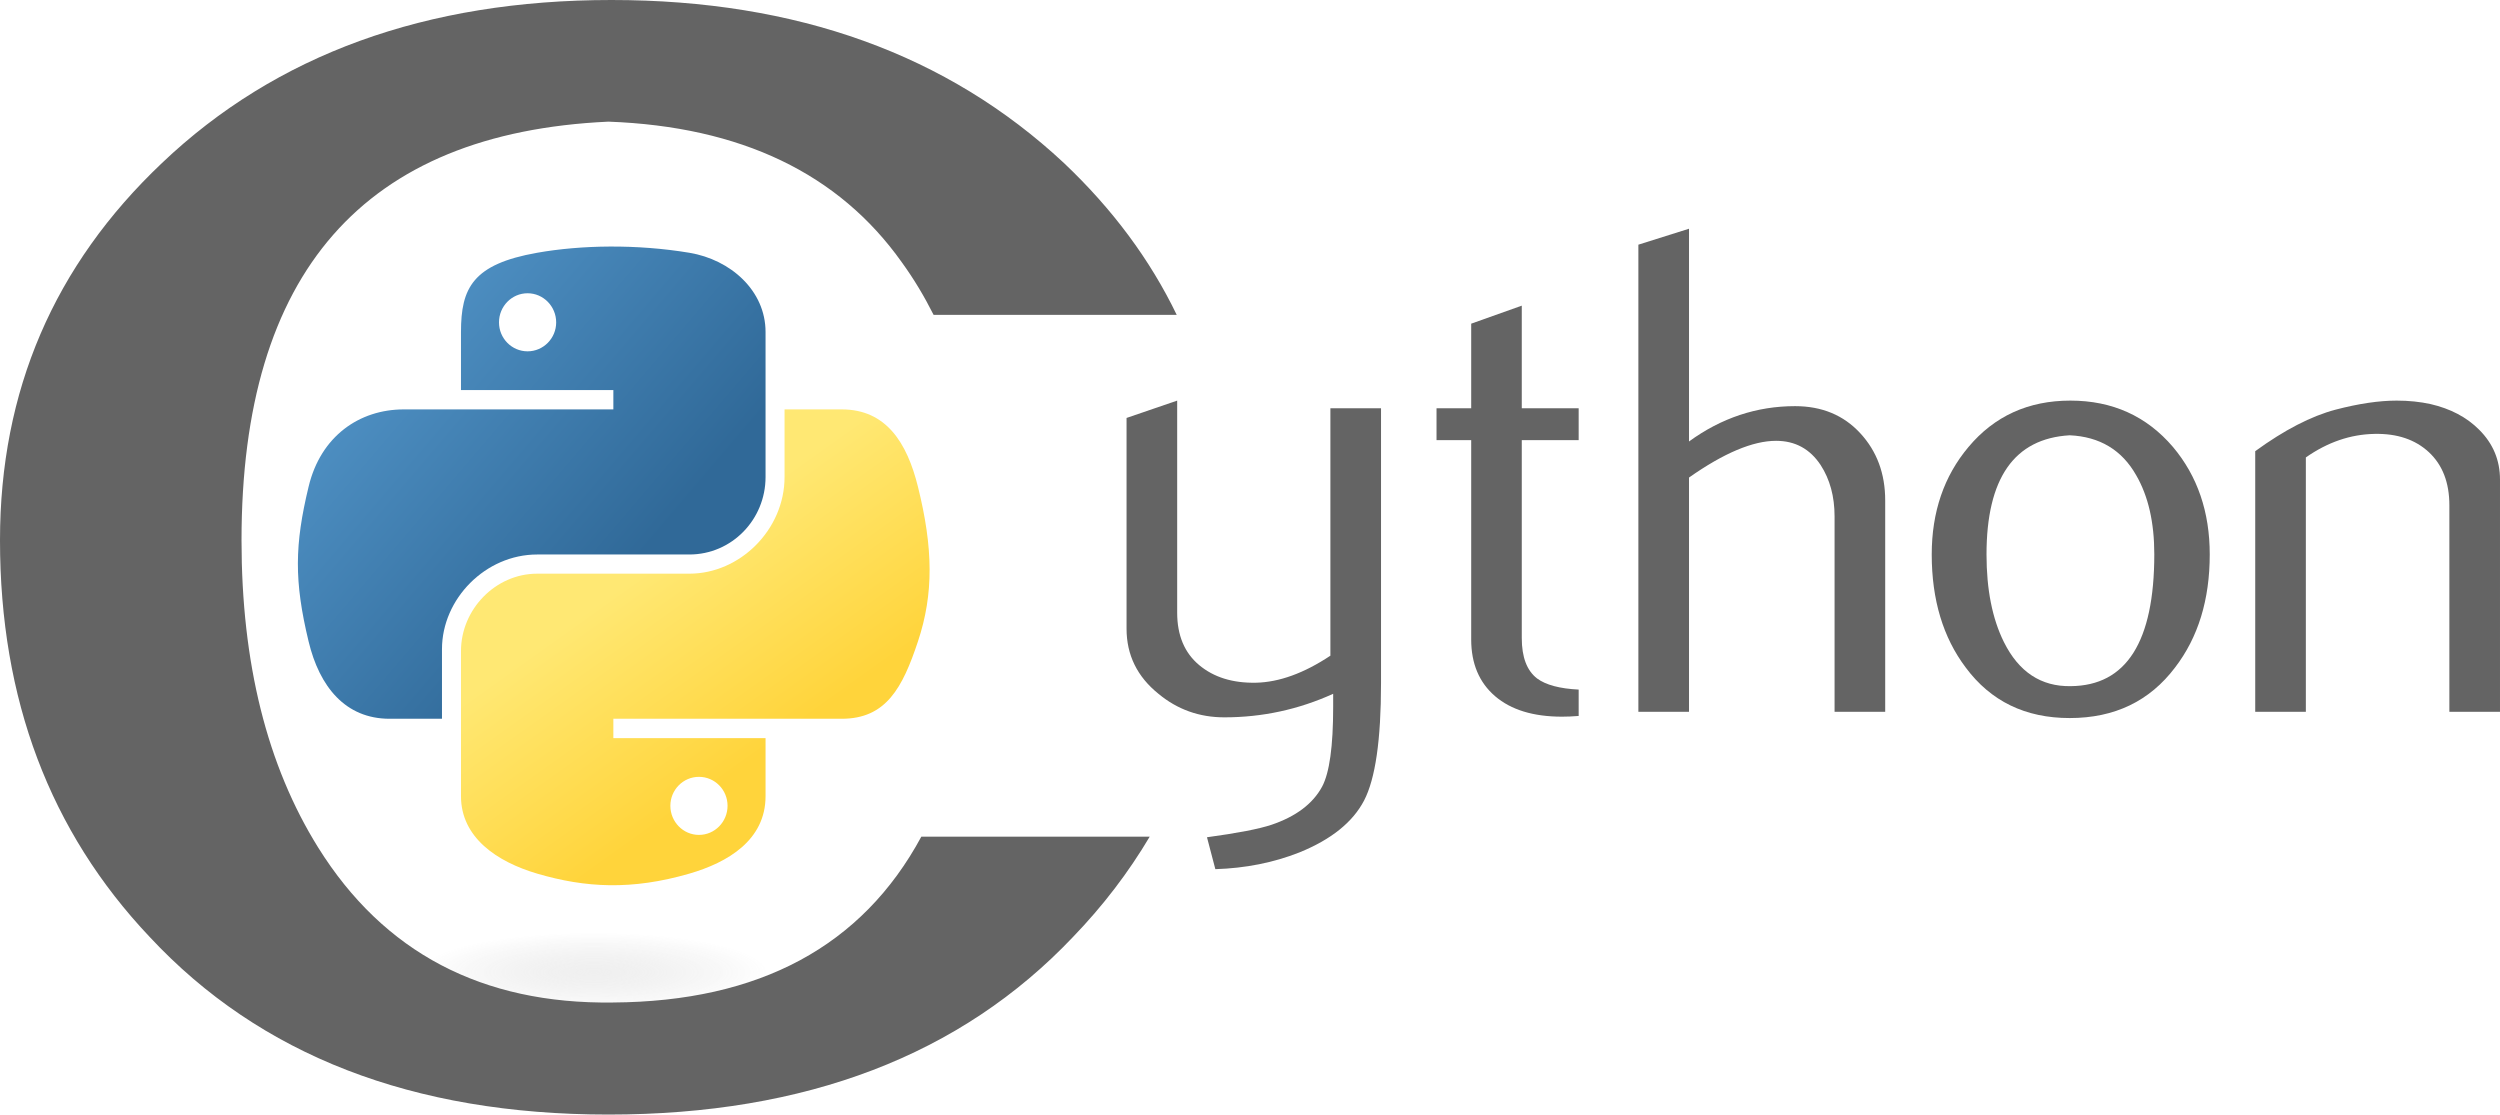
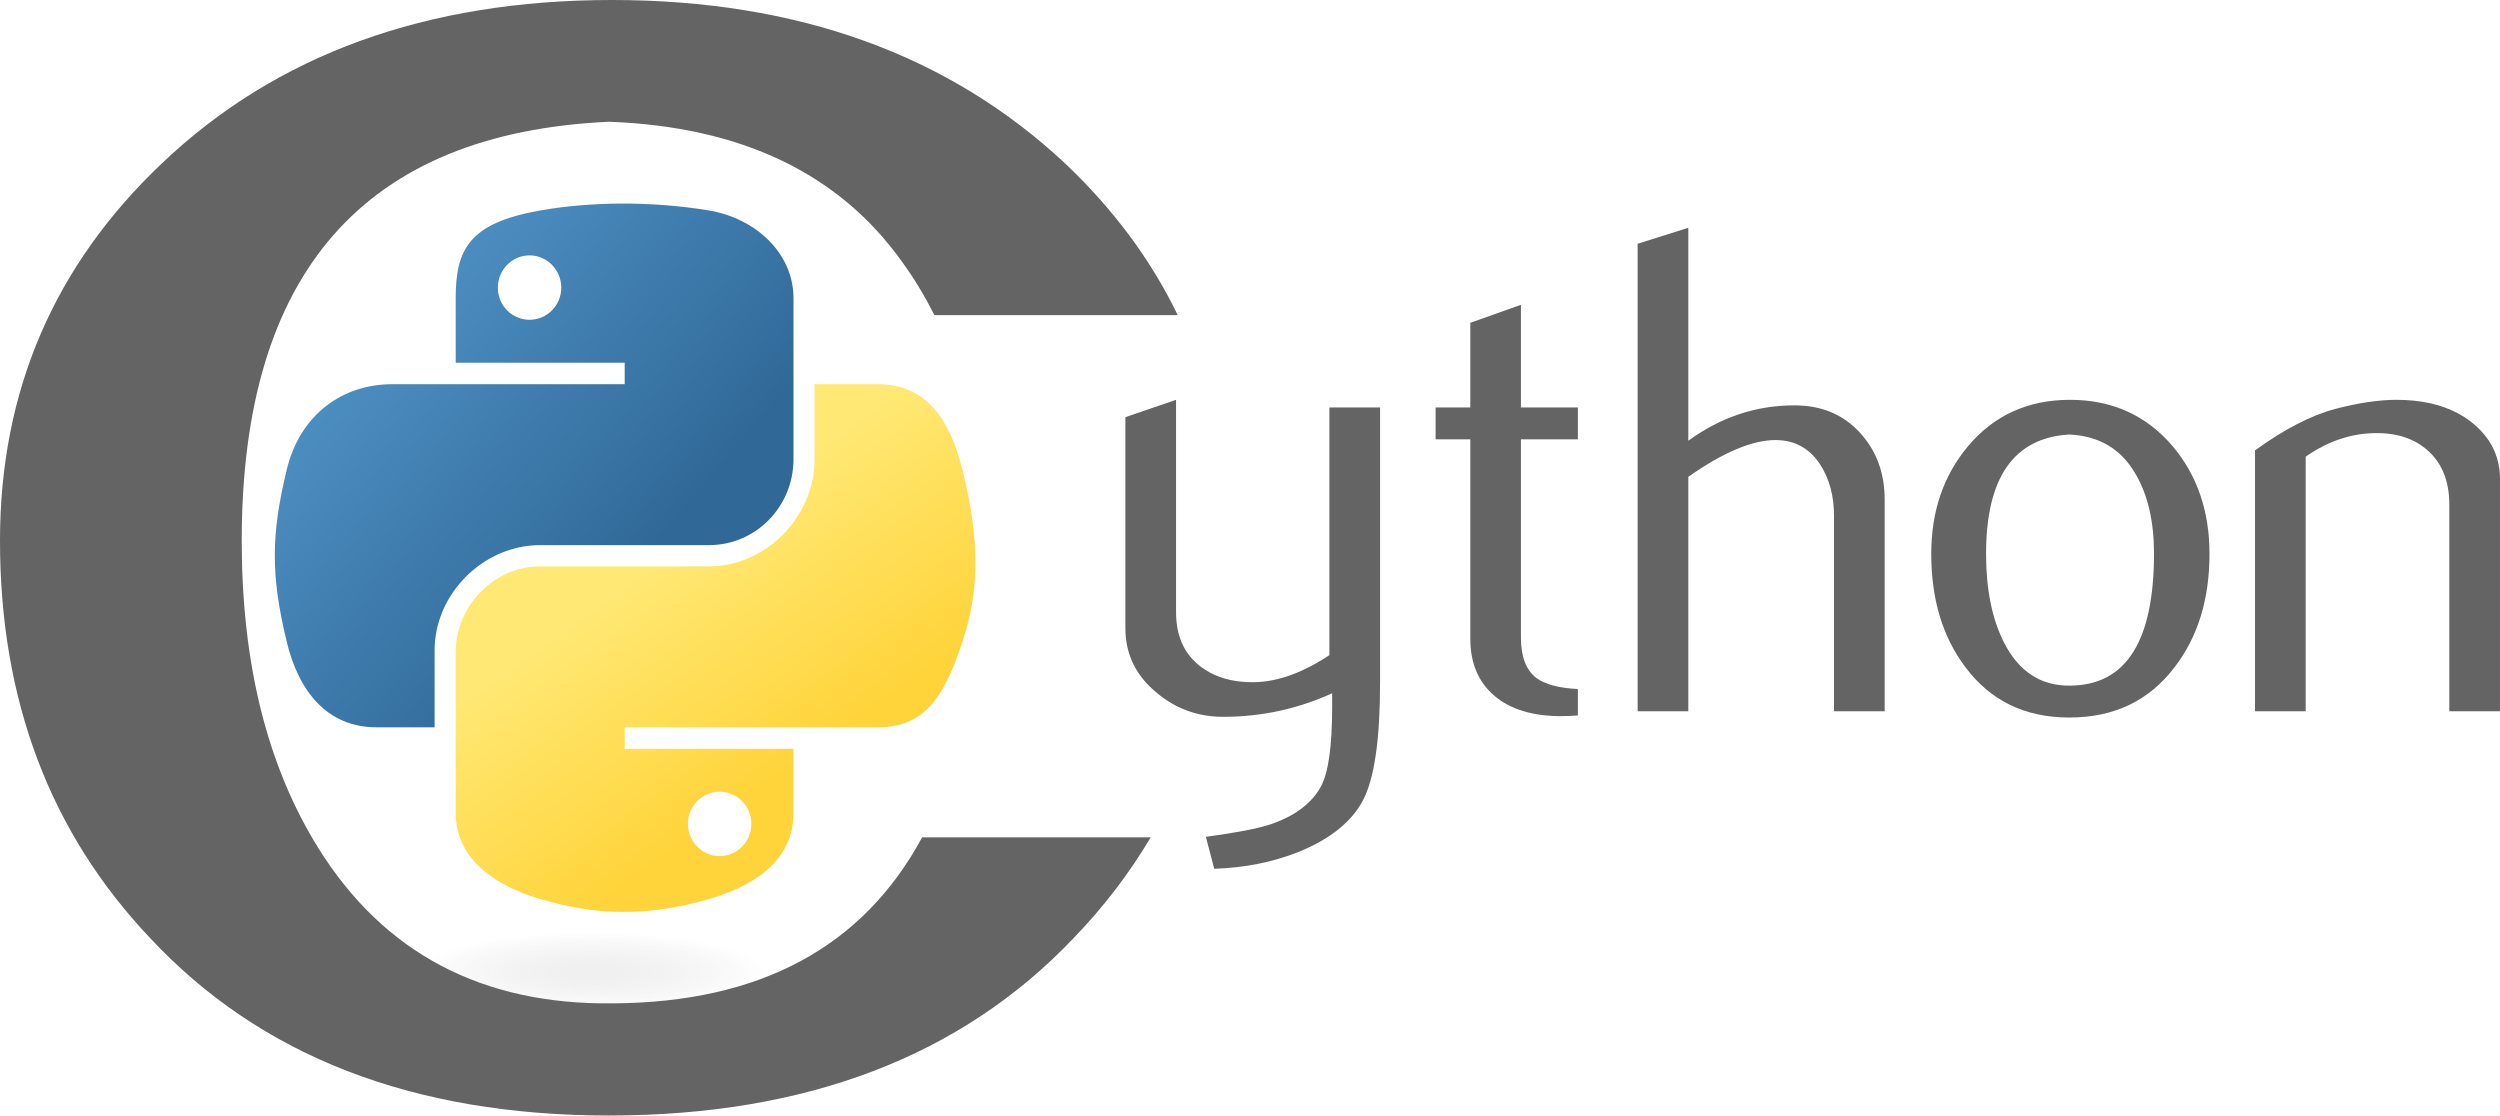
- <svg xmlns="http://www.w3.org/2000/svg" xmlns:xlink="http://www.w3.org/1999/xlink" version="1.0" id="svg2" width="439.914" height="196.111">
+ <svg xmlns="http://www.w3.org/2000/svg" xmlns:xlink="http://www.w3.org/1999/xlink" version="1.0" width="439.54" height="196.12" id="svg2">
  <defs id="defs4">
    <linearGradient id="linearGradient2795">
-       <stop style="stop-color:#b8b8b8;stop-opacity:0.498;" offset="0" id="stop2797" />
-       <stop style="stop-color:#7f7f7f;stop-opacity:0;" offset="1" id="stop2799" />
+       <stop id="stop2797" style="stop-color:#b8b8b8;stop-opacity:0.498" offset="0" />
+       <stop id="stop2799" style="stop-color:#7f7f7f;stop-opacity:0" offset="1" />
    </linearGradient>
    <linearGradient id="linearGradient2787">
-       <stop style="stop-color:#7f7f7f;stop-opacity:0.5;" offset="0" id="stop2789" />
-       <stop style="stop-color:#7f7f7f;stop-opacity:0;" offset="1" id="stop2791" />
+       <stop id="stop2789" style="stop-color:#7f7f7f;stop-opacity:0.5" offset="0" />
+       <stop id="stop2791" style="stop-color:#7f7f7f;stop-opacity:0" offset="1" />
    </linearGradient>
    <linearGradient id="linearGradient3676">
-       <stop style="stop-color:#b2b2b2;stop-opacity:0.5;" offset="0" id="stop3678" />
-       <stop style="stop-color:#b3b3b3;stop-opacity:0;" offset="1" id="stop3680" />
+       <stop id="stop3678" style="stop-color:#b2b2b2;stop-opacity:0.5" offset="0" />
+       <stop id="stop3680" style="stop-color:#b3b3b3;stop-opacity:0" offset="1" />
    </linearGradient>
    <linearGradient id="linearGradient3236">
-       <stop style="stop-color:#f4f4f4;stop-opacity:1" offset="0" id="stop3244" />
-       <stop style="stop-color:white;stop-opacity:1" offset="1" id="stop3240" />
+       <stop id="stop3244" style="stop-color:#f4f4f4;stop-opacity:1" offset="0" />
+       <stop id="stop3240" style="stop-color:#ffffff;stop-opacity:1" offset="1" />
    </linearGradient>
    <linearGradient id="linearGradient4671">
-       <stop style="stop-color:#ffd43b;stop-opacity:1;" offset="0" id="stop4673" />
-       <stop style="stop-color:#ffe873;stop-opacity:1" offset="1" id="stop4675" />
+       <stop id="stop4673" style="stop-color:#ffd43b;stop-opacity:1" offset="0" />
+       <stop id="stop4675" style="stop-color:#ffe873;stop-opacity:1" offset="1" />
    </linearGradient>
    <linearGradient id="linearGradient4689">
-       <stop style="stop-color:#5a9fd4;stop-opacity:1;" offset="0" id="stop4691" />
-       <stop style="stop-color:#306998;stop-opacity:1;" offset="1" id="stop4693" />
+       <stop id="stop4691" style="stop-color:#5a9fd4;stop-opacity:1" offset="0" />
+       <stop id="stop4693" style="stop-color:#306998;stop-opacity:1" offset="1" />
    </linearGradient>
    <linearGradient x1="224.24" y1="144.757" x2="-65.309" y2="144.757" id="linearGradient2987" xlink:href="#linearGradient4671" gradientUnits="userSpaceOnUse" gradientTransform="translate(100.2702,99.61116)" />
    <linearGradient x1="172.942" y1="77.476" x2="26.67" y2="76.313" id="linearGradient2990" xlink:href="#linearGradient4689" gradientUnits="userSpaceOnUse" gradientTransform="translate(100.2702,99.61116)" />
-     <linearGradient xlink:href="#linearGradient4689" id="linearGradient2587" gradientUnits="userSpaceOnUse" gradientTransform="translate(100.2702,99.61116)" x1="172.942" y1="77.476" x2="26.67" y2="76.313" />
-     <linearGradient xlink:href="#linearGradient4671" id="linearGradient2589" gradientUnits="userSpaceOnUse" gradientTransform="translate(100.2702,99.61116)" x1="224.24" y1="144.757" x2="-65.309" y2="144.757" />
-     <linearGradient xlink:href="#linearGradient4689" id="linearGradient2248" gradientUnits="userSpaceOnUse" gradientTransform="translate(100.2702,99.61116)" x1="172.942" y1="77.476" x2="26.67" y2="76.313" />
-     <linearGradient xlink:href="#linearGradient4671" id="linearGradient2250" gradientUnits="userSpaceOnUse" gradientTransform="translate(100.2702,99.61116)" x1="224.24" y1="144.757" x2="-65.309" y2="144.757" />
-     <linearGradient xlink:href="#linearGradient4671" id="linearGradient2255" gradientUnits="userSpaceOnUse" gradientTransform="matrix(0.562541,0,0,0.567972,-11.5974,-7.60954)" x1="224.24" y1="144.757" x2="-65.309" y2="144.757" />
-     <linearGradient xlink:href="#linearGradient4689" id="linearGradient2258" gradientUnits="userSpaceOnUse" gradientTransform="matrix(0.562541,0,0,0.567972,-11.5974,-7.60954)" x1="172.942" y1="76.176" x2="26.67" y2="76.313" />
-     <radialGradient xlink:href="#linearGradient2795" id="radialGradient2801" cx="61.519" cy="132.286" fx="61.519" fy="132.286" r="29.037" gradientTransform="matrix(1,0,0,0.177966,0,108.7434)" gradientUnits="userSpaceOnUse" />
-     <linearGradient xlink:href="#linearGradient4671" id="linearGradient1475" gradientUnits="userSpaceOnUse" gradientTransform="matrix(0.562541,0,0,0.567972,33.69848,31.68078)" x1="150.961" y1="192.352" x2="112.031" y2="137.273" />
-     <linearGradient xlink:href="#linearGradient4689" id="linearGradient1478" gradientUnits="userSpaceOnUse" gradientTransform="matrix(0.562541,0,0,0.567972,33.69848,31.68078)" x1="26.649" y1="20.604" x2="135.665" y2="114.398" />
-     <radialGradient xlink:href="#linearGradient2795" id="radialGradient1480" gradientUnits="userSpaceOnUse" gradientTransform="matrix(2.382716e-8,-0.296405,1.43676,4.683673e-7,-128.544,150.5202)" cx="61.519" cy="132.286" fx="61.519" fy="132.286" r="29.037" />
-     <linearGradient xlink:href="#linearGradient4689" id="linearGradient3210" gradientUnits="userSpaceOnUse" gradientTransform="matrix(0.562541,0,0,0.567972,33.69848,31.68078)" x1="26.649" y1="20.604" x2="135.665" y2="114.398" />
-     <linearGradient xlink:href="#linearGradient4671" id="linearGradient3212" gradientUnits="userSpaceOnUse" gradientTransform="matrix(0.562541,0,0,0.567972,33.69848,31.68078)" x1="150.961" y1="192.352" x2="112.031" y2="137.273" />
+     <linearGradient x1="172.942" y1="77.476" x2="26.67" y2="76.313" id="linearGradient2587" xlink:href="#linearGradient4689" gradientUnits="userSpaceOnUse" gradientTransform="translate(100.2702,99.61116)" />
+     <linearGradient x1="224.24" y1="144.757" x2="-65.309" y2="144.757" id="linearGradient2589" xlink:href="#linearGradient4671" gradientUnits="userSpaceOnUse" gradientTransform="translate(100.2702,99.61116)" />
+     <linearGradient x1="172.942" y1="77.476" x2="26.67" y2="76.313" id="linearGradient2248" xlink:href="#linearGradient4689" gradientUnits="userSpaceOnUse" gradientTransform="translate(100.2702,99.61116)" />
+     <linearGradient x1="224.24" y1="144.757" x2="-65.309" y2="144.757" id="linearGradient2250" xlink:href="#linearGradient4671" gradientUnits="userSpaceOnUse" gradientTransform="translate(100.2702,99.61116)" />
+     <linearGradient x1="224.24" y1="144.757" x2="-65.309" y2="144.757" id="linearGradient2255" xlink:href="#linearGradient4671" gradientUnits="userSpaceOnUse" gradientTransform="matrix(0.562541,0,0,0.567972,-11.5974,-7.60954)" />
+     <linearGradient x1="172.942" y1="76.176" x2="26.67" y2="76.313" id="linearGradient2258" xlink:href="#linearGradient4689" gradientUnits="userSpaceOnUse" gradientTransform="matrix(0.562541,0,0,0.567972,-11.5974,-7.60954)" />
+     <radialGradient cx="61.519" cy="132.286" r="29.037" fx="61.519" fy="132.286" id="radialGradient2801" xlink:href="#linearGradient2795" gradientUnits="userSpaceOnUse" gradientTransform="matrix(1,0,0,0.177966,0,108.7434)" />
+     <linearGradient x1="150.961" y1="192.352" x2="112.031" y2="137.273" id="linearGradient1475" xlink:href="#linearGradient4671" gradientUnits="userSpaceOnUse" gradientTransform="matrix(0.562541,0,0,0.567972,33.69848,31.68078)" />
+     <linearGradient x1="26.649" y1="20.604" x2="135.665" y2="114.398" id="linearGradient1478" xlink:href="#linearGradient4689" gradientUnits="userSpaceOnUse" gradientTransform="matrix(0.562541,0,0,0.567972,33.69848,31.68078)" />
+     <radialGradient cx="61.519" cy="132.286" r="29.037" fx="61.519" fy="132.286" id="radialGradient1480" xlink:href="#linearGradient2795" gradientUnits="userSpaceOnUse" gradientTransform="matrix(2.382716e-8,-0.296405,1.43676,4.683673e-7,-128.544,150.5202)" />
+     <linearGradient x1="26.649" y1="20.604" x2="135.665" y2="114.398" id="linearGradient3210" xlink:href="#linearGradient4689" gradientUnits="userSpaceOnUse" gradientTransform="matrix(0.562541,0,0,0.567972,33.69848,31.68078)" />
+     <linearGradient x1="150.961" y1="192.352" x2="112.031" y2="137.273" id="linearGradient3212" xlink:href="#linearGradient4671" gradientUnits="userSpaceOnUse" gradientTransform="matrix(0.562541,0,0,0.567972,33.69848,31.68078)" />
  </defs>
-   <path style="opacity:0.444;fill:url(#radialGradient1480);fill-opacity:1;fill-rule:nonzero;stroke:none;stroke-width:20;stroke-miterlimit:4;stroke-dasharray:none;stroke-opacity:1" id="path1894" d="M 110.467 132.286 A 48.948 8.607 0 1 1  12.571,132.286 A 48.948 8.607 0 1 1  110.467 132.286 z" transform="matrix(0.73406,0,0,0.809524,59.34781,63.99545)" />
-   <path style="fill:#646464;fill-opacity:1" d="M 107.594 0 C 74.97 -2.3684758e-15 48.573 9.593 28.5 28.688 C 9.502 46.687 0 68.782 0 95.062 C 2.3684758e-15 123.02 8.764 146.294 26.344 164.875 C 45.729 185.68 72.59 196.125 107.062 196.125 C 141.835 196.125 169.083 185.68 188.812 164.875 C 194.093 159.4 198.585 153.507 202.312 147.219 L 162.125 147.219 C 151.716 166.514 133.626 176.243 107.844 176.406 C 84.805 176.714 67.519 167.6 56 149.156 C 46.974 134.681 42.5 116.655 42.5 95.062 C 42.5 47.977 63.994 23.391 107.062 21.406 C 130.359 22.262 147.598 30.518 158.688 46.156 C 160.799 49.061 162.646 52.154 164.281 55.406 L 207.062 55.406 C 202.362 45.664 195.748 36.768 187.219 28.688 C 166.759 9.593 140.218 0 107.594 0 z " id="path2196" />
-   <g id="g3206" transform="translate(3.727581,0)">
-     <path id="path1948" d="M 103.608,43.384 C 99.025,43.405 94.647,43.796 90.796,44.478 C 79.45,46.482 77.39,50.678 77.39,58.415 L 77.39,68.634 L 104.202,68.634 L 104.202,72.04 L 77.39,72.04 L 67.327,72.04 C 59.535,72.04 52.711,76.724 50.577,85.634 C 48.115,95.847 48.006,102.22 50.577,112.884 C 52.483,120.822 57.035,126.478 64.827,126.478 L 74.046,126.478 L 74.046,114.228 C 74.046,105.378 81.703,97.572 90.796,97.572 L 117.577,97.572 C 125.032,97.572 130.983,91.433 130.983,83.947 L 130.983,58.415 C 130.983,51.149 124.853,45.691 117.577,44.478 C 112.971,43.711 108.192,43.363 103.608,43.384 z M 89.108,51.603 C 91.878,51.603 94.14,53.901 94.14,56.728 C 94.14,59.544 91.878,61.822 89.108,61.822 C 86.329,61.822 84.077,59.544 84.077,56.728 C 84.077,53.901 86.329,51.603 89.108,51.603 z " style="fill:url(#linearGradient3210);fill-opacity:1" />
-     <path id="path1950" d="M 134.327,72.04 L 134.327,83.947 C 134.327,93.177 126.501,100.947 117.577,100.947 L 90.796,100.947 C 83.46,100.947 77.39,107.225 77.39,114.572 L 77.39,140.103 C 77.39,147.369 83.708,151.643 90.796,153.728 C 99.283,156.223 107.422,156.674 117.577,153.728 C 124.327,151.773 130.983,147.84 130.983,140.103 L 130.983,129.884 L 104.202,129.884 L 104.202,126.478 L 130.983,126.478 L 144.39,126.478 C 152.182,126.478 155.086,121.042 157.796,112.884 C 160.595,104.485 160.476,96.408 157.796,85.634 C 155.87,77.877 152.192,72.04 144.39,72.04 L 134.327,72.04 z M 119.265,136.697 C 122.044,136.697 124.296,138.974 124.296,141.79 C 124.296,144.617 122.044,146.915 119.265,146.915 C 116.495,146.915 114.233,144.617 114.233,141.79 C 114.233,138.974 116.495,136.697 119.265,136.697 z " style="fill:url(#linearGradient3212);fill-opacity:1" />
+   <path d="m 110.467,132.286 a 48.948,8.607 0 1 1 -97.897,0 48.948,8.607 0 1 1 97.897,0 z" transform="matrix(0.73406,0,0,0.809524,58.97275,63.79614)" id="path1894" style="opacity:0.444;fill:url(#radialGradient1480);fill-opacity:1;fill-rule:nonzero;stroke:none" />
+   <g transform="matrix(1.108158,0,0,1.108158,-5.641244,-12.2853)" id="g3206">
+     <path d="m 103.608,43.384 c -4.584,0.021 -8.961,0.412 -12.813,1.094 -11.346,2.005 -13.406,6.2 -13.406,13.938 l 0,10.219 26.813,0 0,3.406 -26.813,0 -10.062,0 c -7.792,0 -14.616,4.684 -16.75,13.594 -2.462,10.213 -2.571,16.586 0,27.25 1.906,7.938 6.458,13.594 14.25,13.594 l 9.219,0 0,-12.25 c 0,-8.85 7.657,-16.656 16.75,-16.656 l 26.781,0 c 7.455,0 13.406,-6.138 13.406,-13.625 l 0,-25.531 c 0,-7.266 -6.13,-12.725 -13.406,-13.938 -4.606,-0.767 -9.385,-1.115 -13.969,-1.094 z m -14.5,8.219 c 2.77,0 5.031,2.299 5.031,5.125 -2e-6,2.816 -2.262,5.094 -5.031,5.094 -2.779,-1e-6 -5.031,-2.277 -5.031,-5.094 -10e-7,-2.826 2.252,-5.125 5.031,-5.125 z" id="path1948" style="fill:url(#linearGradient3210);fill-opacity:1" />
+     <path d="m 134.327,72.04 0,11.906 c 0,9.231 -7.826,17 -16.75,17 l -26.781,0 c -7.336,0 -13.406,6.278 -13.406,13.625 l 0,25.531 c 0,7.266 6.319,11.54 13.406,13.625 8.487,2.496 16.626,2.947 26.781,0 6.75,-1.954 13.406,-5.888 13.406,-13.625 l 0,-10.219 -26.781,0 0,-3.406 26.781,0 13.406,0 c 7.792,0 10.696,-5.435 13.406,-13.594 2.799,-8.399 2.68,-16.476 0,-27.25 -1.926,-7.757 -5.604,-13.594 -13.406,-13.594 l -10.062,0 z m -15.062,64.656 c 2.779,0 5.031,2.277 5.031,5.094 -1e-5,2.826 -2.252,5.125 -5.031,5.125 -2.77,0 -5.031,-2.299 -5.031,-5.125 0,-2.816 2.262,-5.094 5.031,-5.094 z" id="path1950" style="fill:url(#linearGradient3212);fill-opacity:1" />
  </g>
-   <g id="g3179" transform="translate(32.38144,36.9861)">
-     <path d="M 210.631,83.266 C 210.631,93.188 209.637,100.06 207.649,103.881 C 205.65,107.702 201.849,110.753 196.235,113.024 C 191.683,114.817 186.761,115.792 181.478,115.957 L 180.006,110.343 C 185.377,109.612 189.158,108.881 191.351,108.15 C 195.669,106.688 198.633,104.446 200.26,101.444 C 201.566,98.998 202.21,94.329 202.21,87.418 L 202.21,85.098 C 196.118,87.866 189.733,89.241 183.057,89.241 C 178.671,89.241 174.801,87.866 171.467,85.098 C 167.725,82.086 165.853,78.265 165.853,73.636 L 165.853,36.558 L 174.762,33.507 L 174.762,70.828 C 174.762,74.815 176.049,77.885 178.622,80.039 C 181.195,82.194 184.529,83.227 188.613,83.149 C 192.697,83.061 197.073,81.482 201.722,78.392 L 201.722,34.852 L 210.631,34.852 L 210.631,83.266 z " style="fill:#646464;fill-opacity:1" id="path48" />
-     <path d="M 245.409,88.997 C 244.346,89.085 243.372,89.124 242.475,89.124 C 237.436,89.124 233.508,87.925 230.7,85.517 C 227.903,83.11 226.499,79.786 226.499,75.546 L 226.499,40.457 L 220.398,40.457 L 220.398,34.852 L 226.499,34.852 L 226.499,19.968 L 235.399,16.8 L 235.399,34.852 L 245.409,34.852 L 245.409,40.457 L 235.399,40.457 L 235.399,75.302 C 235.399,78.646 236.295,81.014 238.089,82.398 C 239.629,83.539 242.075,84.192 245.409,84.357 L 245.409,88.997 z " style="fill:#646464;fill-opacity:1" id="path50" />
-     <path d="M 299.349,88.266 L 290.44,88.266 L 290.44,53.878 C 290.44,50.379 289.622,47.367 287.994,44.852 C 286.113,42.006 283.5,40.583 280.147,40.583 C 276.063,40.583 270.956,42.737 264.825,47.046 L 264.825,88.266 L 255.916,88.266 L 255.916,6.069 L 264.825,3.262 L 264.825,40.7 C 270.517,36.558 276.736,34.482 283.491,34.482 C 288.208,34.482 292.029,36.07 294.953,39.238 C 297.887,42.406 299.349,46.354 299.349,51.071 L 299.349,88.266 L 299.349,88.266 z " style="fill:#646464;fill-opacity:1" id="path52" />
-     <path d="M 346.701,60.526 C 346.701,54.931 345.638,50.311 343.523,46.656 C 341.008,42.201 337.1,39.852 331.817,39.609 C 322.05,40.174 317.177,47.172 317.177,60.584 C 317.177,66.735 318.19,71.871 320.237,75.994 C 322.849,81.248 326.768,83.841 331.992,83.753 C 341.798,83.675 346.701,75.936 346.701,60.526 z M 356.457,60.584 C 356.457,68.548 354.42,75.176 350.356,80.468 C 345.882,86.395 339.702,89.367 331.817,89.367 C 324,89.367 317.908,86.395 313.512,80.468 C 309.525,75.176 307.537,68.548 307.537,60.584 C 307.537,53.099 309.691,46.802 313.999,41.675 C 318.551,36.236 324.536,33.507 331.934,33.507 C 339.332,33.507 345.355,36.236 349.995,41.675 C 354.303,46.802 356.457,53.099 356.457,60.584 z " style="fill:#646464;fill-opacity:1" id="path54" />
-     <path d="M 407.532,88.266 L 398.623,88.266 L 398.623,51.929 C 398.623,47.942 397.424,44.833 395.027,42.591 C 392.629,40.359 389.432,39.277 385.445,39.365 C 381.215,39.443 377.189,40.827 373.369,43.507 L 373.369,88.266 L 364.46,88.266 L 364.46,42.406 C 369.587,38.673 374.304,36.236 378.613,35.096 C 382.677,34.033 386.264,33.507 389.354,33.507 C 391.469,33.507 393.457,33.712 395.329,34.121 C 398.828,34.93 401.674,36.431 403.867,38.634 C 406.314,41.071 407.532,43.995 407.532,47.416 L 407.532,88.266 z " style="fill:#646464;fill-opacity:1" id="path56" />
+   <g transform="translate(32.00638,36.78679)" id="g3179">
+     <path d="m 210.631,83.266 c 0,9.923 -0.994,16.794 -2.983,20.615 -1.998,3.821 -5.8,6.872 -11.414,9.143 -4.552,1.793 -9.474,2.768 -14.757,2.934 l -1.472,-5.614 c 5.371,-0.731 9.153,-1.462 11.346,-2.193 4.318,-1.462 7.281,-3.704 8.909,-6.706 1.306,-2.447 1.949,-7.115 1.949,-14.026 l 0,-2.32 c -6.092,2.768 -12.476,4.143 -19.153,4.143 -4.386,0 -8.256,-1.374 -11.589,-4.143 -3.743,-3.012 -5.614,-6.833 -5.614,-11.463 l 0,-37.078 8.909,-3.051 0,37.322 c 0,3.987 1.287,7.057 3.86,9.211 2.573,2.154 5.907,3.187 9.991,3.109 4.084,-0.088 8.46,-1.667 13.11,-4.757 l 0,-43.54 8.909,0 0,48.414 z" id="path48" style="fill:#646464;fill-opacity:1" />
+     <path d="m 245.409,88.997 c -1.062,0.088 -2.037,0.127 -2.934,0.127 -5.039,0 -8.967,-1.199 -11.774,-3.606 -2.797,-2.408 -4.201,-5.731 -4.201,-9.971 l 0,-35.09 -6.102,0 0,-5.605 6.102,0 0,-14.884 8.899,-3.168 0,18.052 10.01,0 0,5.605 -10.01,0 0,34.846 c 0,3.343 0.897,5.712 2.69,7.096 1.54,1.14 3.987,1.793 7.32,1.959 l 0,4.64 z" id="path50" style="fill:#646464;fill-opacity:1" />
+     <path d="m 299.349,88.266 -8.909,0 0,-34.388 c 0,-3.499 -0.819,-6.511 -2.447,-9.026 -1.881,-2.846 -4.493,-4.269 -7.846,-4.269 -4.084,0 -9.192,2.154 -15.322,6.462 l 0,41.22 -8.909,0 0,-82.197 8.909,-2.807 0,37.439 c 5.692,-4.143 11.911,-6.219 18.666,-6.219 4.718,0 8.538,1.589 11.463,4.757 2.934,3.168 4.396,7.115 4.396,11.833 l 0,37.195 0,0 z" id="path52" style="fill:#646464;fill-opacity:1" />
+     <path d="m 346.701,60.526 c 0,-5.595 -1.062,-10.215 -3.178,-13.87 -2.515,-4.454 -6.423,-6.803 -11.706,-7.047 -9.767,0.565 -14.64,7.564 -14.64,20.976 0,6.15 1.014,11.287 3.061,15.41 2.612,5.254 6.531,7.846 11.755,7.759 9.806,-0.078 14.708,-7.817 14.708,-23.227 z m 9.757,0.058 c 0,7.963 -2.037,14.591 -6.102,19.884 -4.474,5.926 -10.654,8.899 -18.539,8.899 -7.817,0 -13.909,-2.973 -18.305,-8.899 -3.987,-5.293 -5.975,-11.921 -5.975,-19.884 0,-7.486 2.154,-13.782 6.462,-18.909 4.552,-5.439 10.537,-8.168 17.935,-8.168 7.398,0 13.422,2.729 18.061,8.168 4.308,5.127 6.462,11.424 6.462,18.909 z" id="path54" style="fill:#646464;fill-opacity:1" />
+     <path d="m 407.532,88.266 -8.909,0 0,-36.337 c 0,-3.987 -1.199,-7.096 -3.597,-9.338 -2.398,-2.232 -5.595,-3.314 -9.581,-3.226 -4.23,0.078 -8.256,1.462 -12.077,4.143 l 0,44.759 -8.909,0 0,-45.86 c 5.127,-3.733 9.845,-6.17 14.153,-7.31 4.065,-1.062 7.651,-1.589 10.741,-1.589 2.115,0 4.104,0.205 5.975,0.614 3.499,0.809 6.345,2.31 8.538,4.513 2.447,2.437 3.665,5.361 3.665,8.782 l 0,40.85 z" id="path56" style="fill:#646464;fill-opacity:1" />
  </g>
+   <path d="M 107.594,0 C 74.97,0 48.573,9.593 28.5,28.688 9.502,46.687 0,68.782 0,95.062 c 0,27.957 8.764,51.231 26.344,69.812 19.385,20.805 46.247,31.25 80.719,31.25 34.773,0 62.021,-10.445 81.75,-31.25 5.281,-5.475 9.772,-11.368 13.5,-17.656 l -40.188,0 c -10.409,19.295 -28.499,29.024 -54.281,29.188 -23.039,0.308 -40.324,-8.806 -51.844,-27.25 -9.026,-14.475 -13.5,-32.501 -13.5,-54.094 0,-47.086 21.494,-71.671 64.562,-73.656 23.297,0.855 40.536,9.112 51.625,24.75 2.111,2.904 3.959,5.998 5.594,9.25 l 42.781,0 C 202.362,45.664 195.748,36.768 187.219,28.688 166.759,9.593 140.218,0 107.594,0 z" id="path2196" style="fill:#646464;fill-opacity:1" />
</svg>
